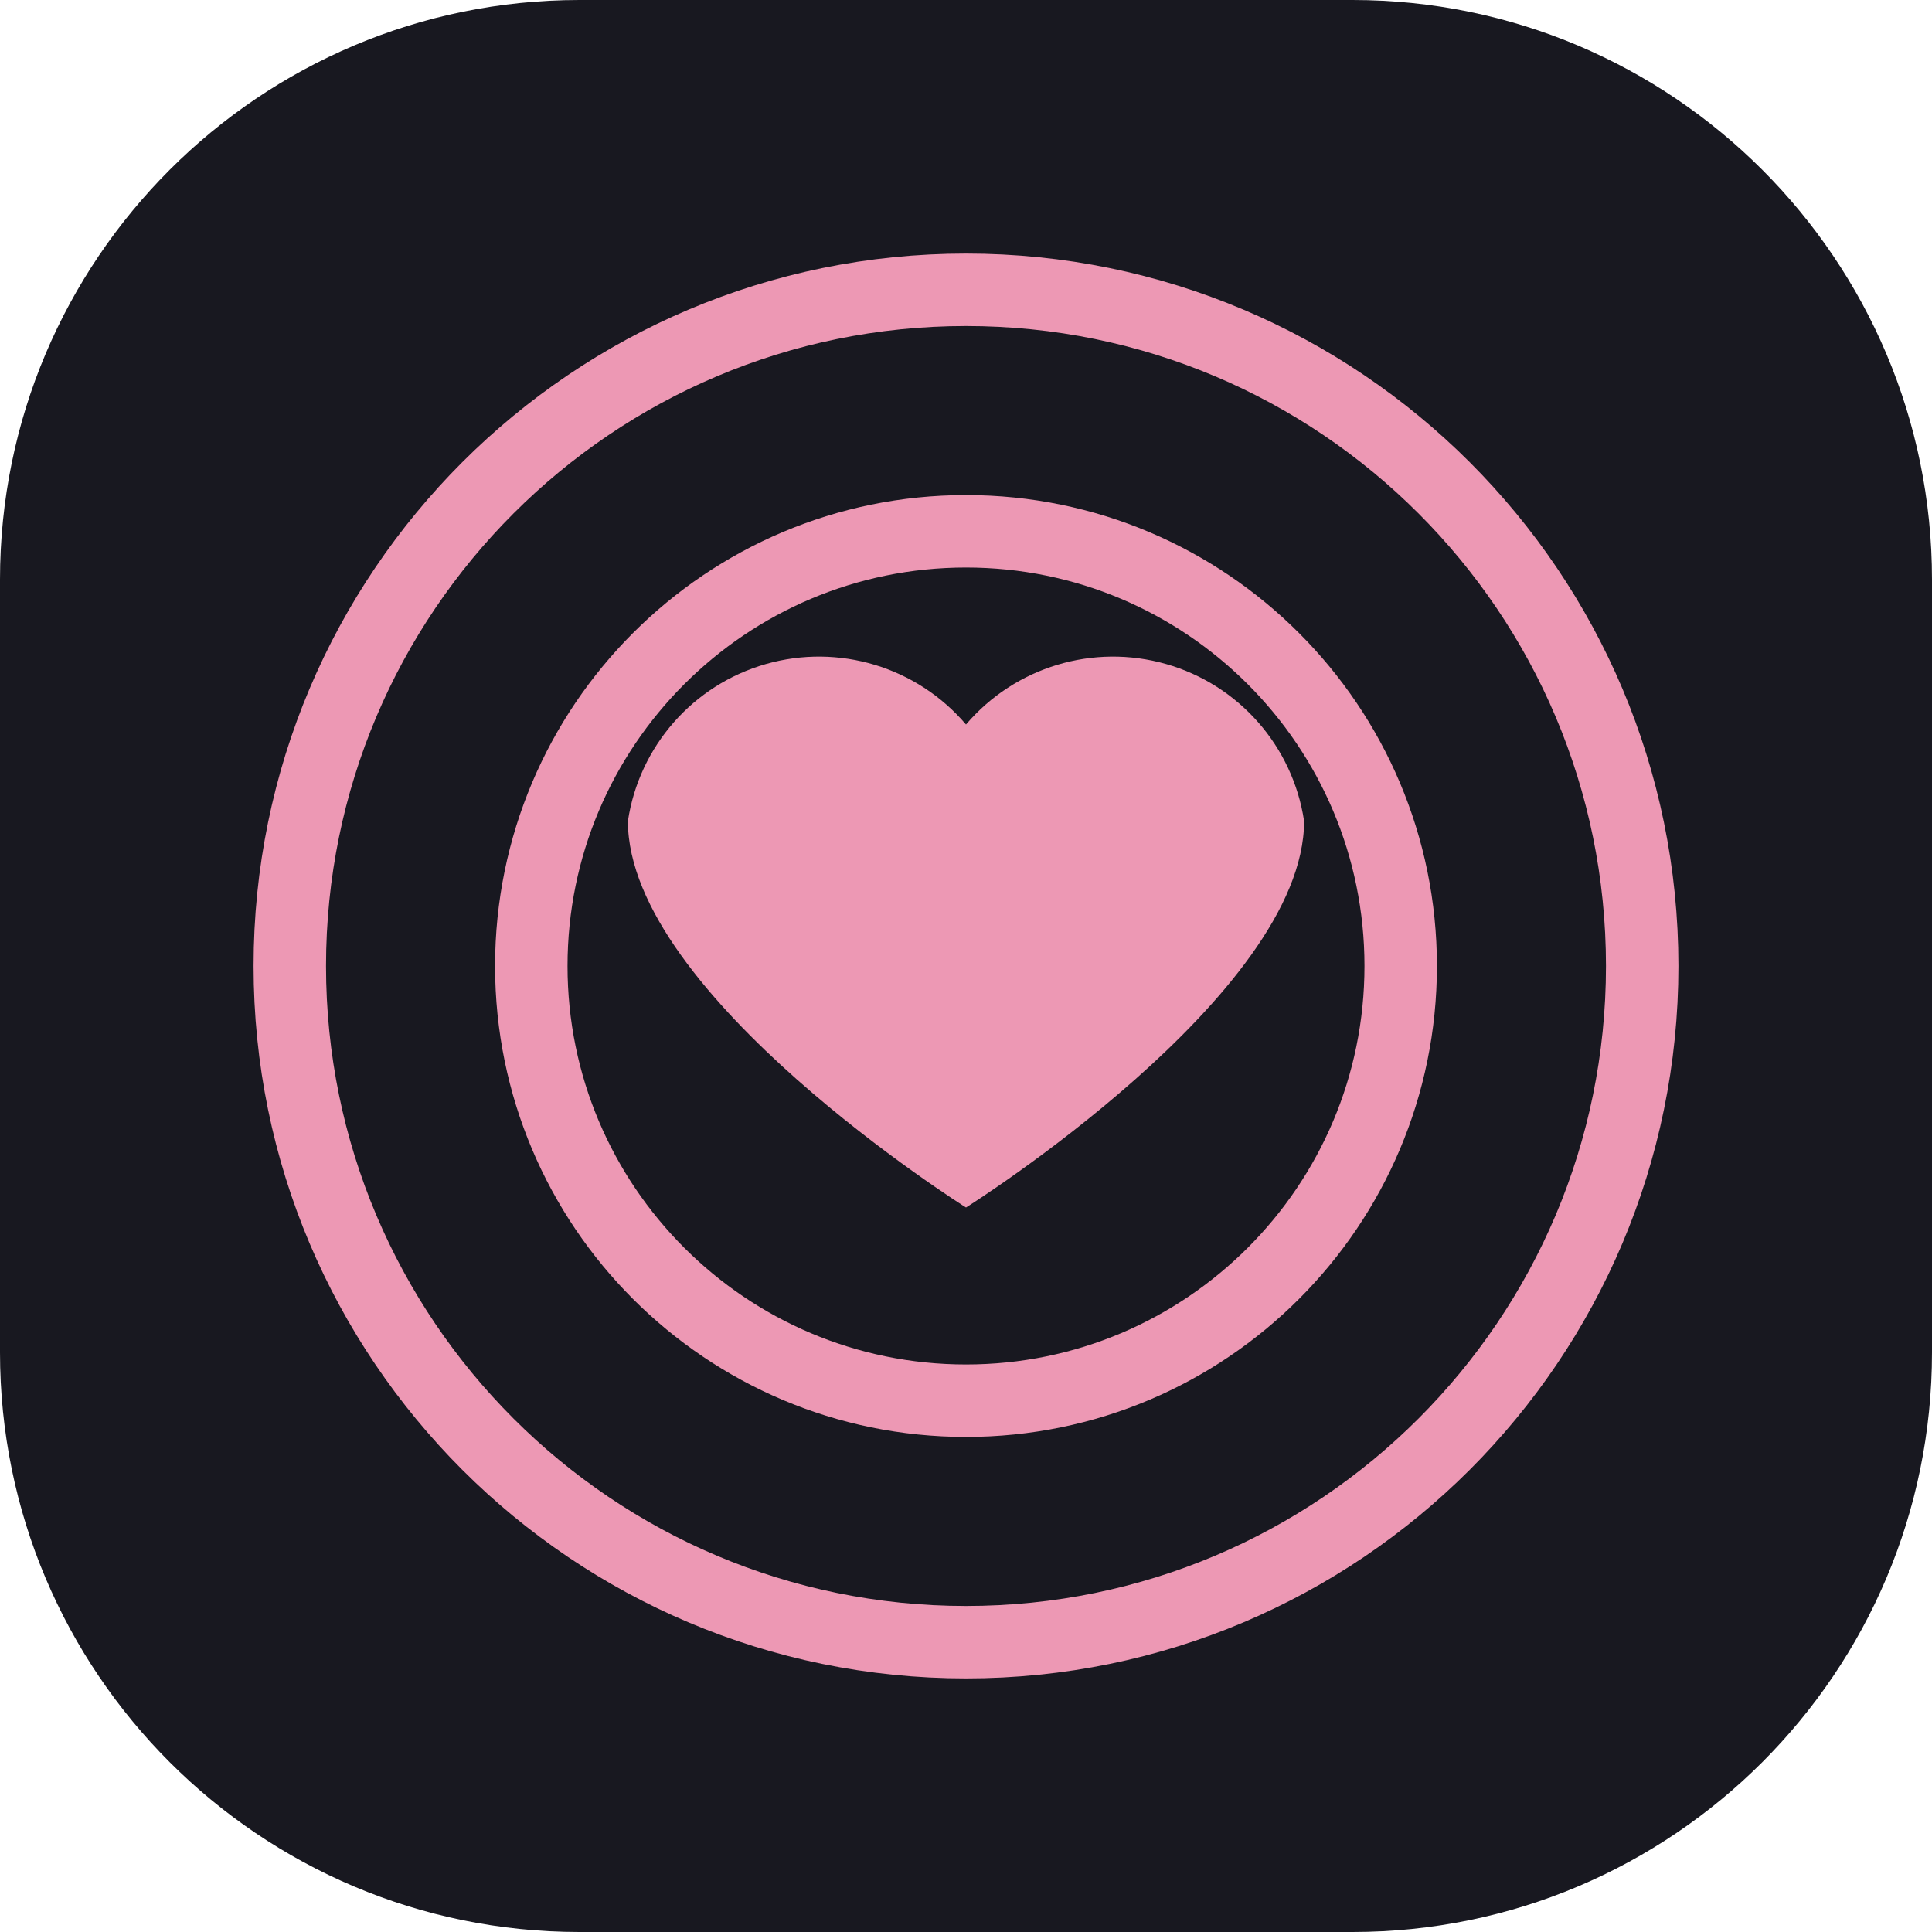
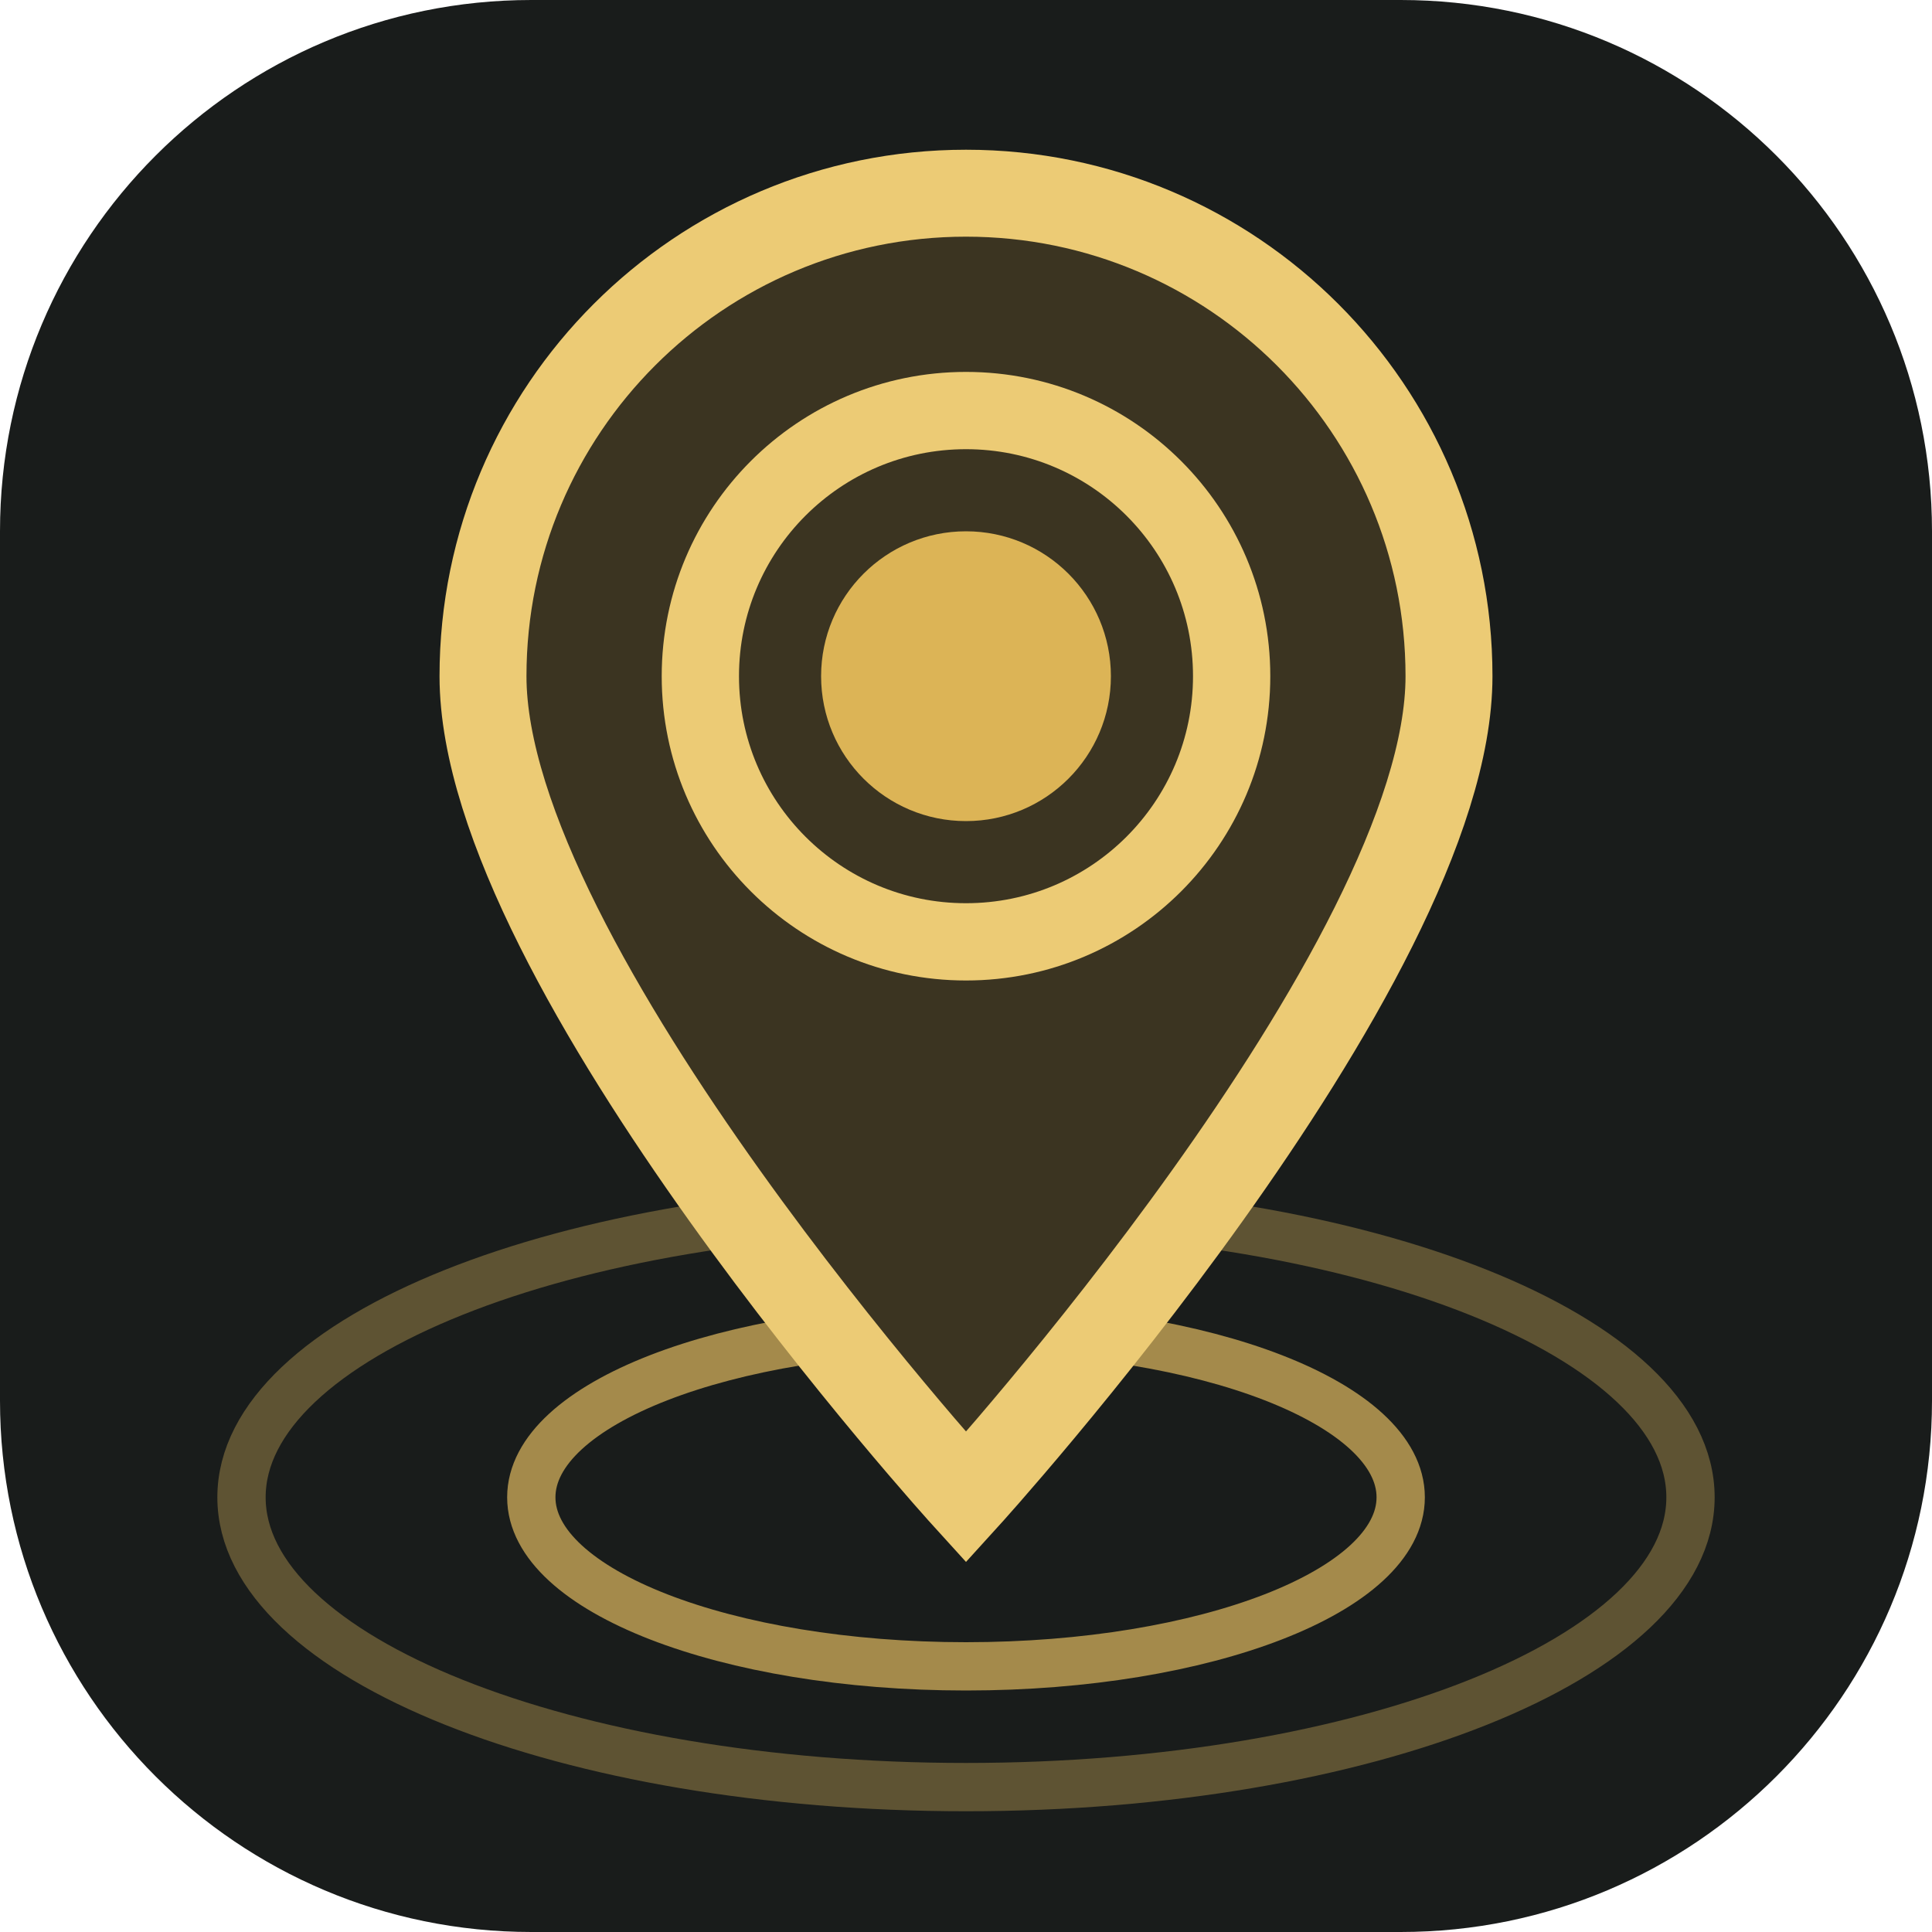
<svg xmlns="http://www.w3.org/2000/svg" viewBox="0 0 40 40">
-   <rect width="40" height="40" rx="12" fill="#181820" />
-   <circle cx="20" cy="20" r="14" fill="none" stroke="#ed98b4" stroke-width="1.5" />
-   <circle cx="20" cy="20" r="9" fill="none" stroke="#ed98b4" stroke-width="1.5" />
-   <path d="M20 25s-7-4.4-7-8a4 4 0 0 1 7-2 4 4 0 0 1 7 2c0 3.6-7 8-7 8" fill="#ed98b4" />
+   <rect width="40" height="40" rx="11" fill="#191c1b" />
+   <ellipse cx="20" cy="31" rx="15" ry="6" fill="none" stroke="#dfb95f" opacity=".35" />
+   <ellipse cx="20" cy="31" rx="9" ry="3.5" fill="none" stroke="#dfb95f" opacity=".7" />
+   <path d="M20 4A10 10 0 0 0 10 14c0 6 10 17 10 17s10-11 10-17A10 10 0 0 0 20 4Z" fill="#3b3421" stroke="#eccb75" stroke-width="1.8" />
+   <circle cx="20" cy="14" r="5.5" fill="none" stroke="#eccb75" stroke-width="1.6" />
+   <circle cx="20" cy="14" r="3" fill="#dcb456" />
</svg>
